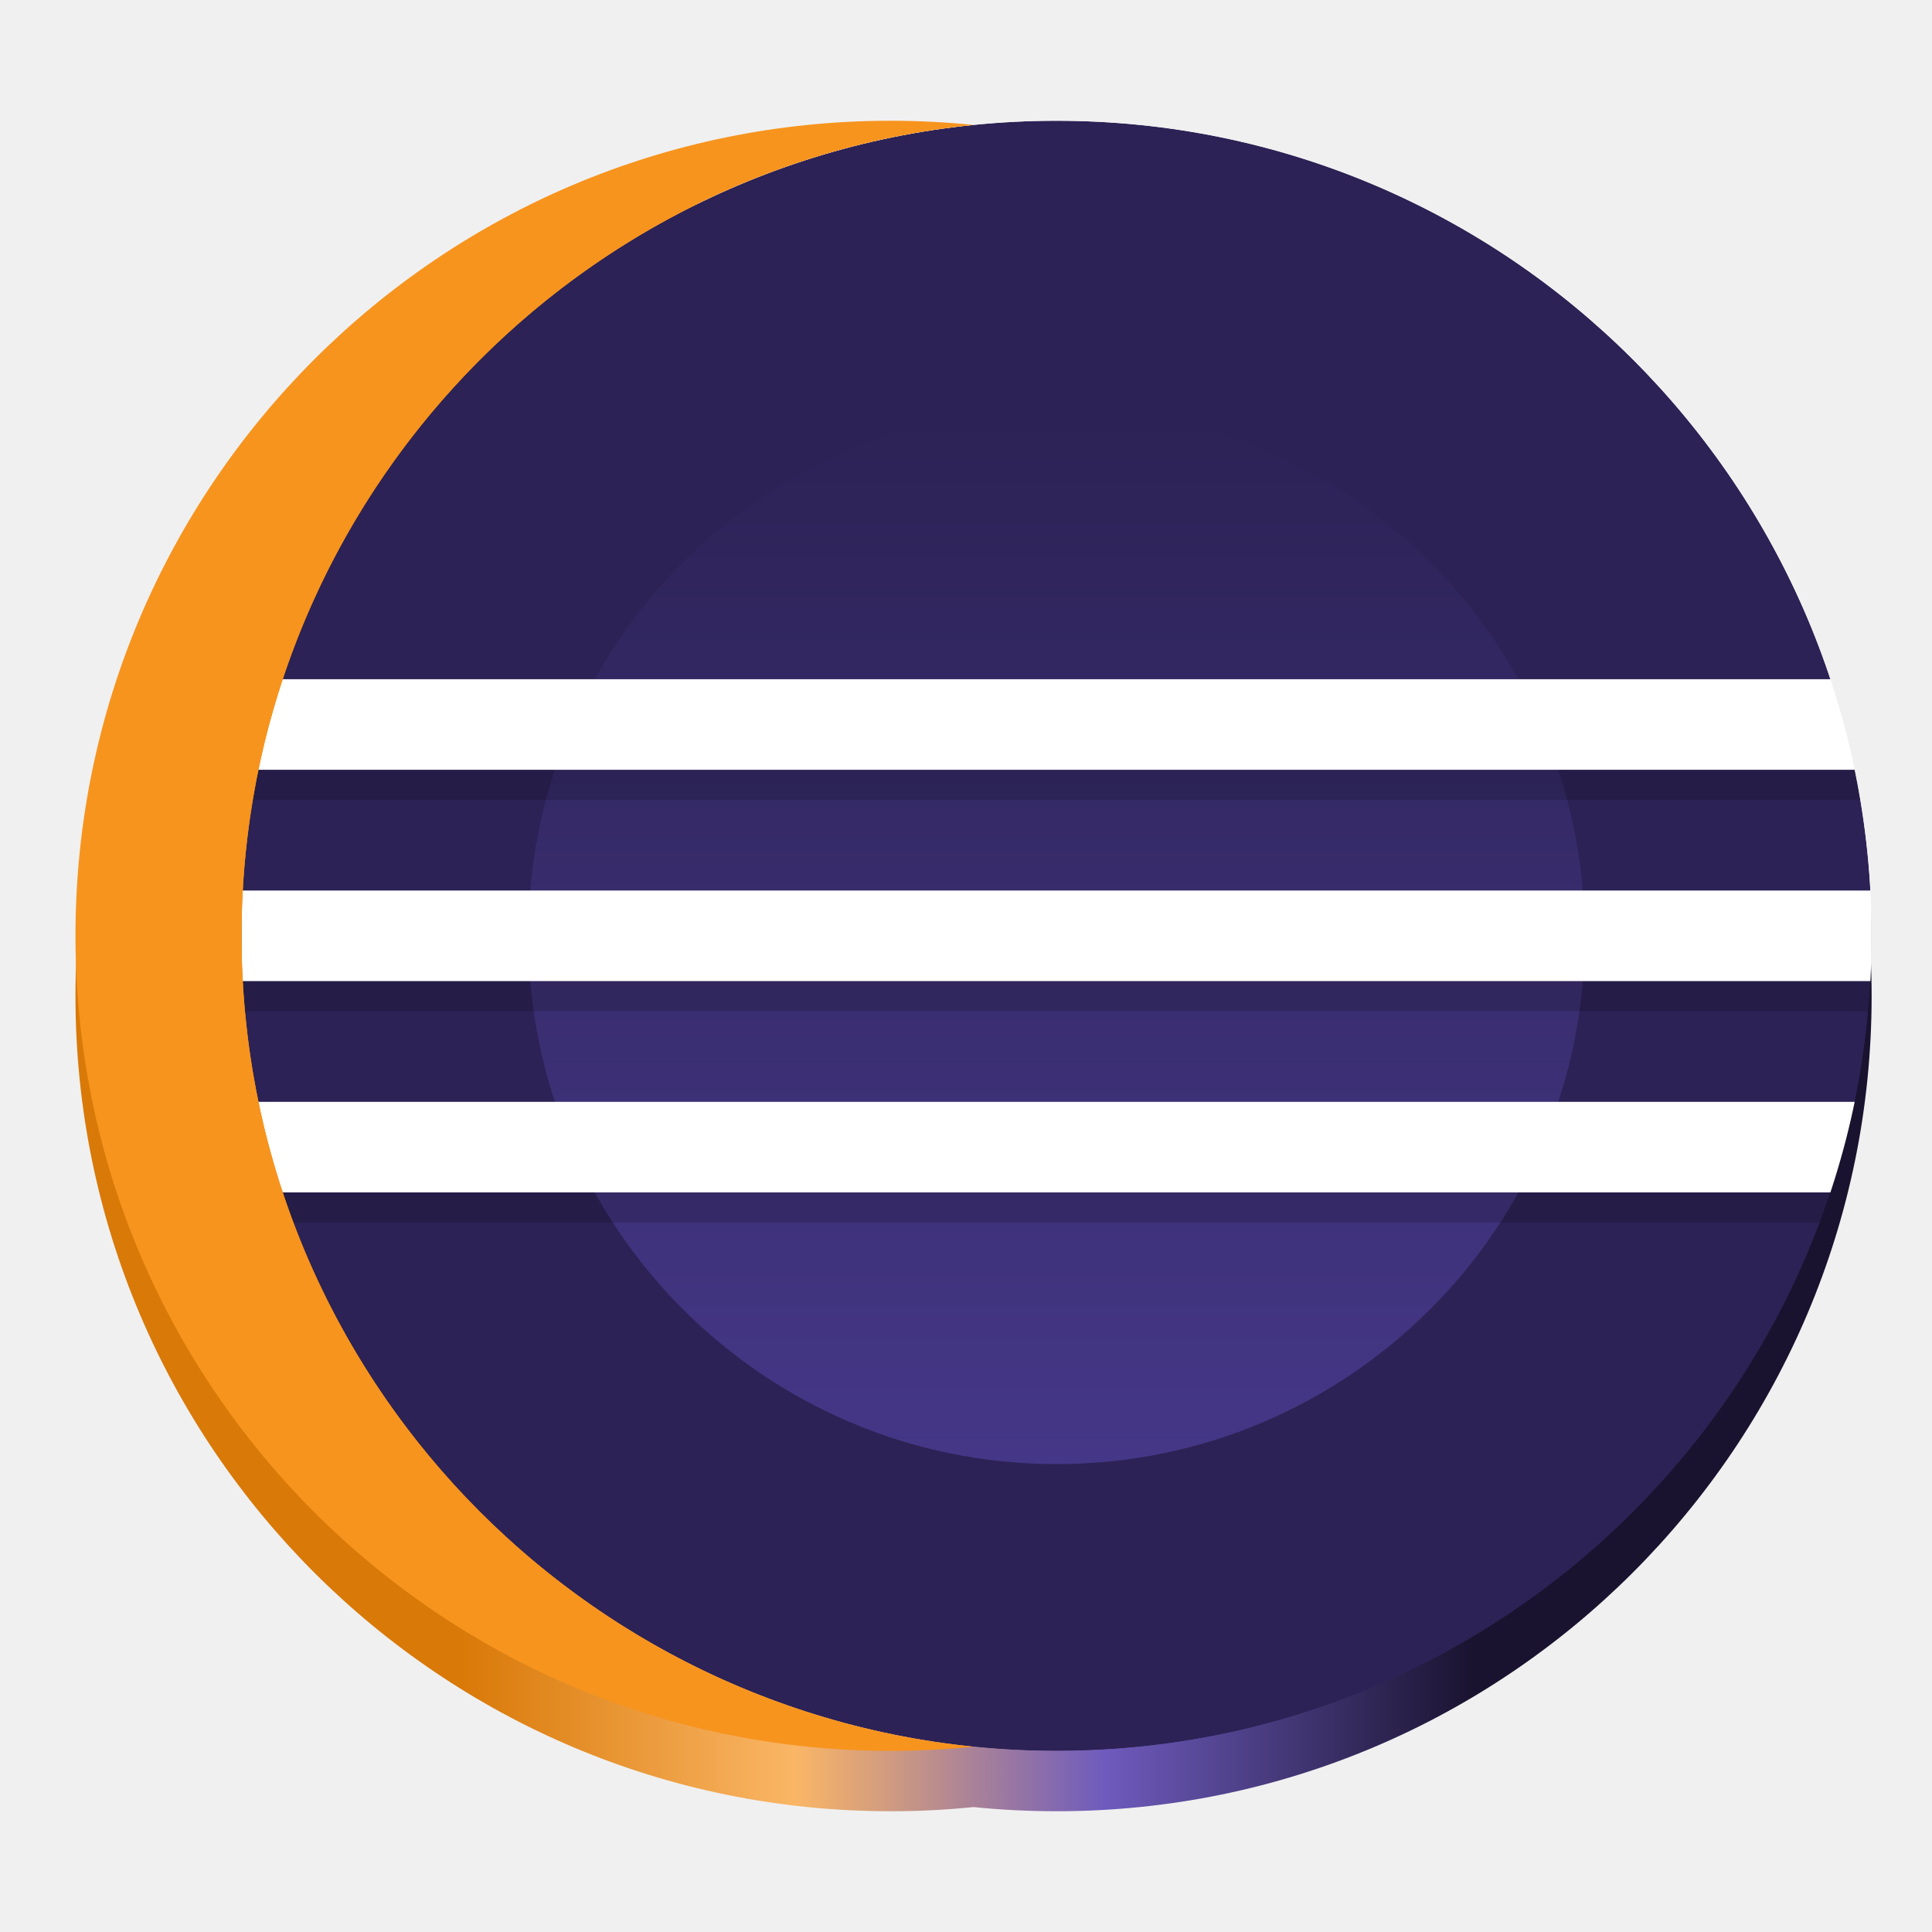
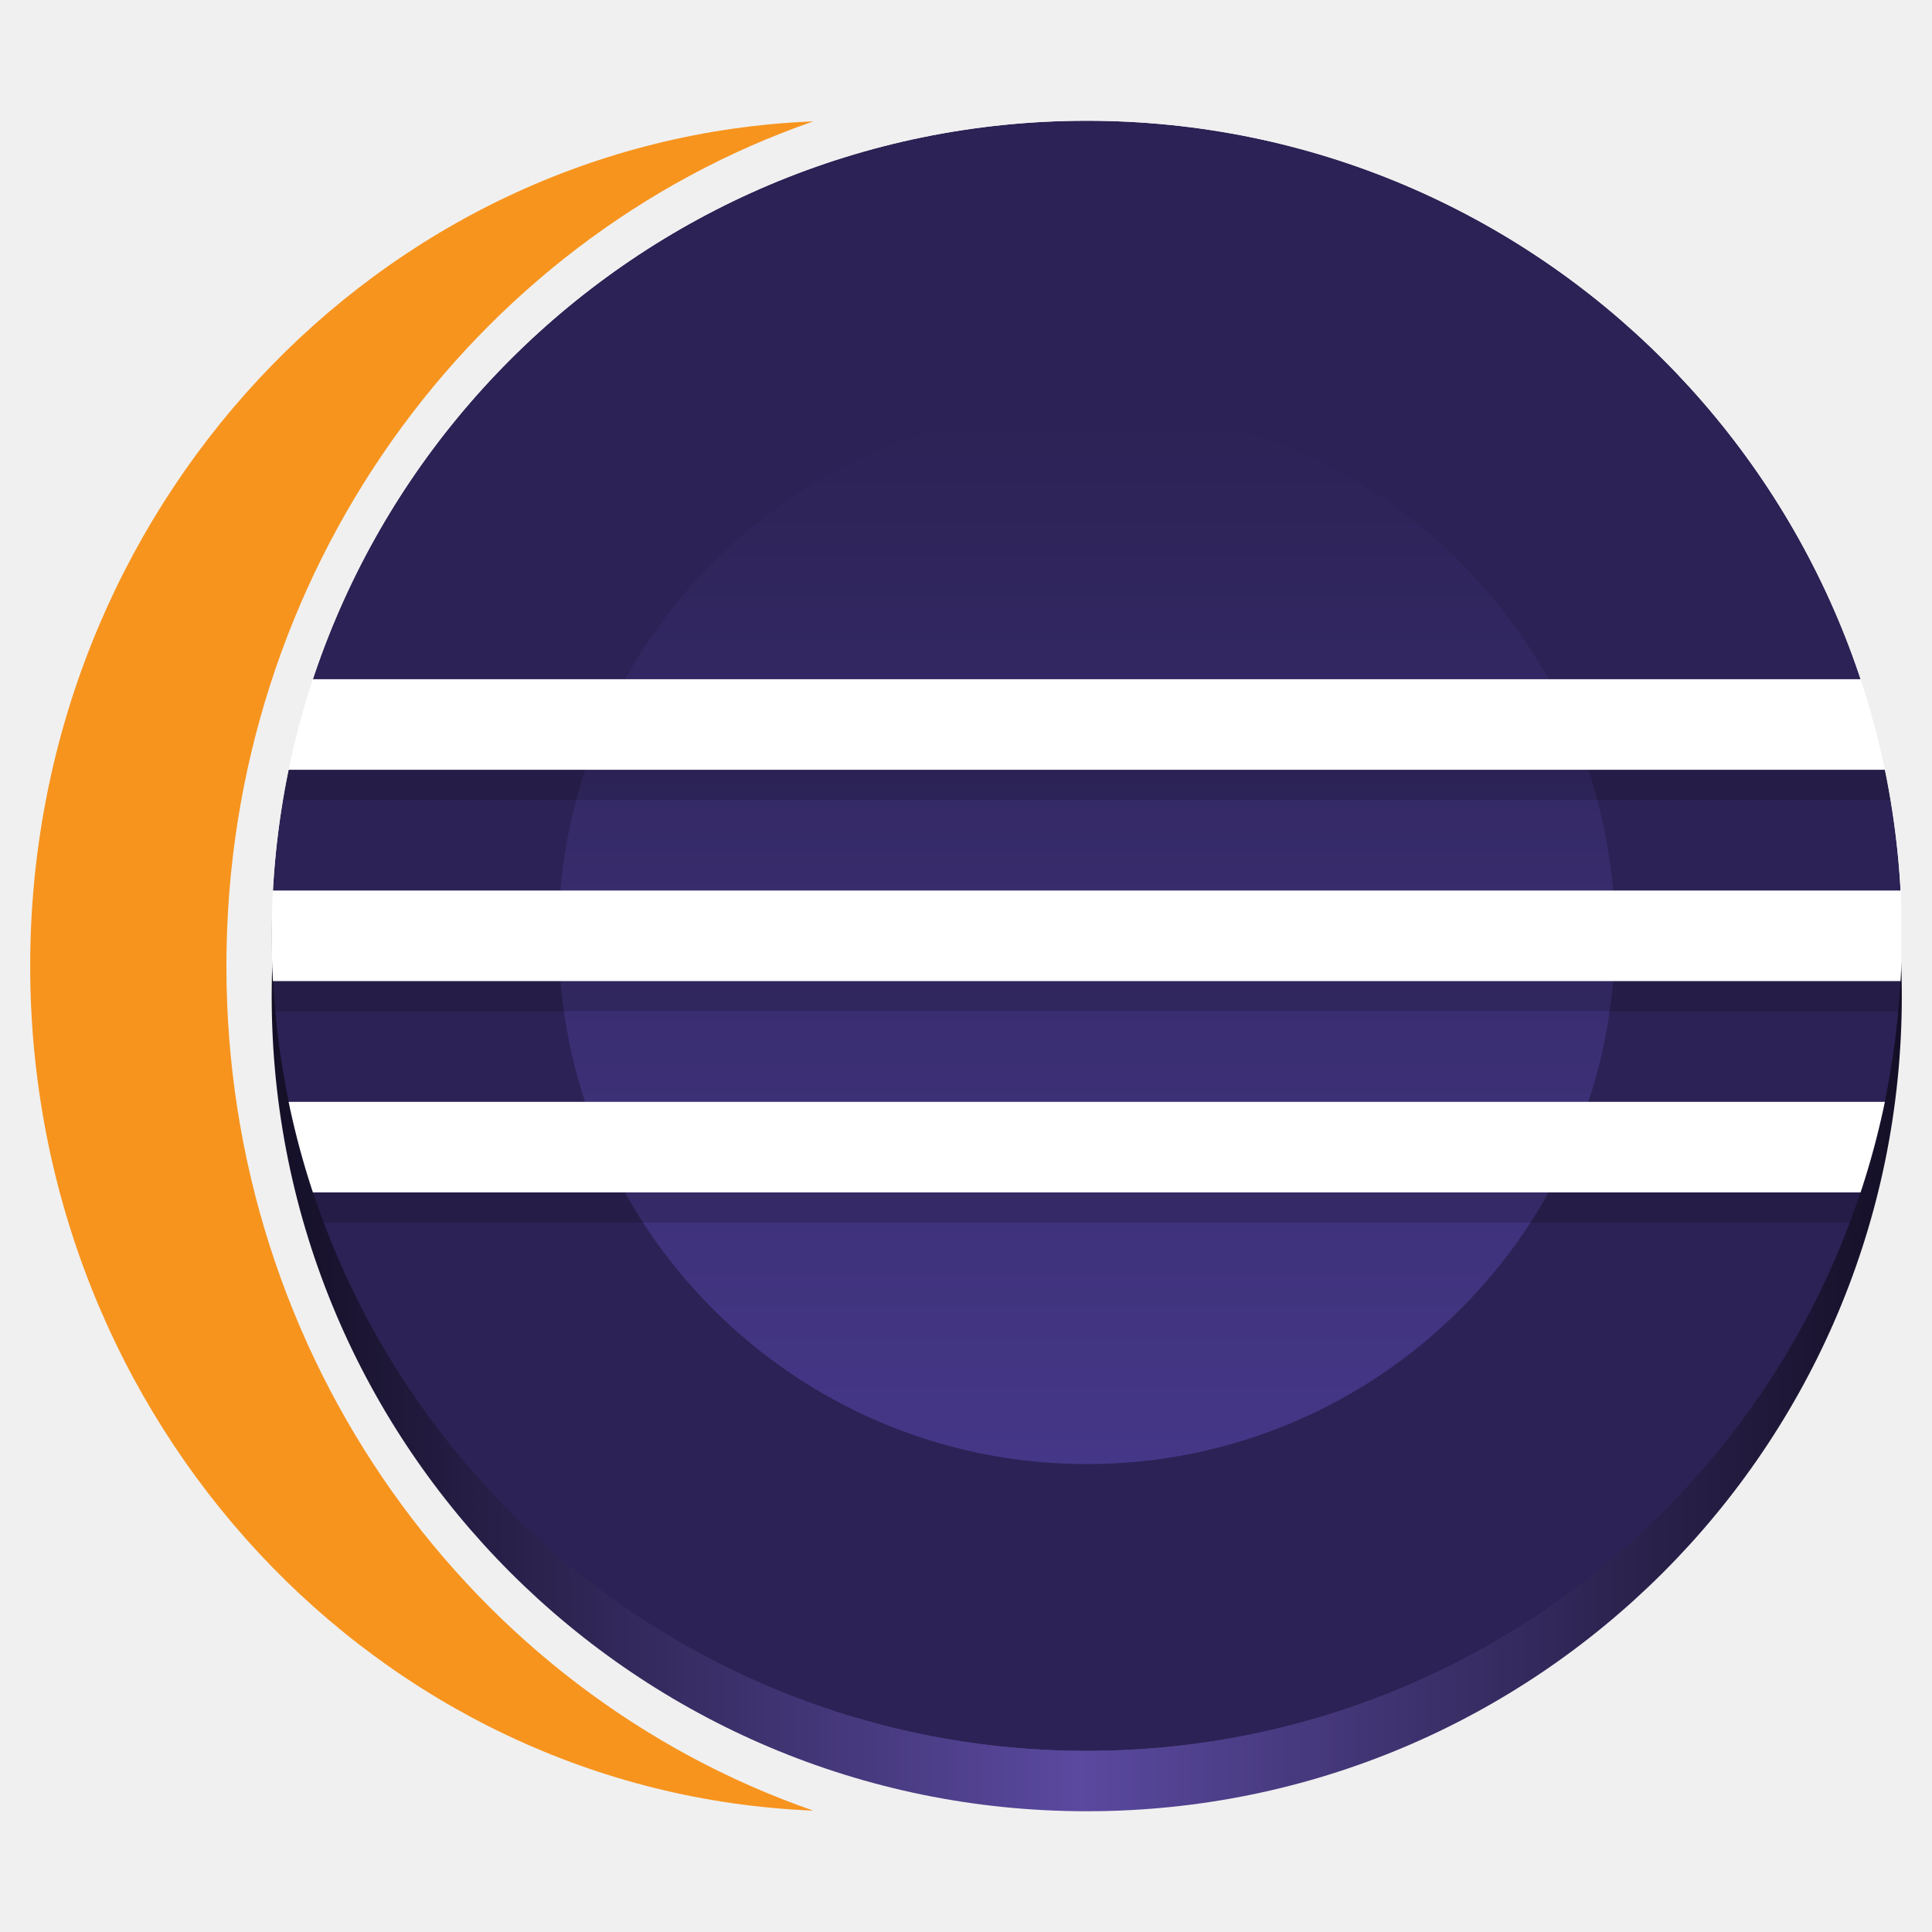
<svg xmlns="http://www.w3.org/2000/svg" width="128" height="128" viewBox="0 0 128 128" fill="none">
-   <path fill-rule="evenodd" clip-rule="evenodd" d="M64.5 119.723C62.691 119.906 60.857 120 59 120C29.177 120 5 95.823 5 66C5 36.177 29.177 12 59 12C60.857 12 62.691 12.094 64.5 12.277C66.308 12.094 68.143 12 70 12C99.823 12 124 36.177 124 66C124 95.823 99.823 120 70 120C68.143 120 66.308 119.906 64.5 119.723Z" fill="url(#paint0_linear)" />
-   <mask id="mask0" mask-type="alpha" maskUnits="userSpaceOnUse" x="16" y="8" width="108" height="108">
-     <circle cx="70" cy="62" r="54" fill="white" />
+   <circle cx="72" cy="66" r="54" fill="url(#paint0_linear)" />
+   <mask id="mask0" mask-type="alpha" maskUnits="userSpaceOnUse" x="18" y="8" width="108" height="108">
+     <circle cx="72" cy="62" r="54" fill="white" />
  </mask>
  <g mask="url(#mask0)">
-     <circle cx="70" cy="62" r="54" fill="#2C2255" />
-     <circle cx="70" cy="62" r="35" fill="url(#paint1_linear)" />
+     <circle cx="72" cy="62" r="54" fill="#2C2255" />
+     <circle cx="72" cy="62" r="35" fill="url(#paint1_linear)" />
    <g filter="url(#filter0_d)">
-       <rect x="16" y="59" width="108" height="6" fill="white" />
+       <rect x="18" y="59" width="108" height="6" fill="white" />
    </g>
    <g filter="url(#filter1_d)">
-       <rect x="16" y="45" width="108" height="6" fill="white" />
+       <rect x="18" y="45" width="108" height="6" fill="white" />
    </g>
    <g filter="url(#filter2_d)">
-       <rect x="16" y="73" width="108" height="6" fill="white" />
+       <rect x="18" y="73" width="108" height="6" fill="white" />
    </g>
  </g>
-   <path fill-rule="evenodd" clip-rule="evenodd" d="M64.5 8.277C37.26 11.032 16 34.033 16 62C16 89.967 37.26 112.968 64.5 115.723C62.691 115.906 60.857 116 59 116C29.177 116 5 91.823 5 62C5 32.177 29.177 8 59 8C60.857 8 62.691 8.094 64.5 8.277Z" fill="#F7941E" />
+   <path fill-rule="evenodd" clip-rule="evenodd" d="M53.884 119.958C31.285 112.122 15 90.03 15 64C15 37.97 31.285 15.878 53.884 8.042C25.041 9.195 2 33.807 2 64C2 94.193 25.041 118.805 53.884 119.958Z" fill="#F7941E" />
  <defs>
-     <filter id="filter0_d" x="16" y="59" width="108" height="8" filterUnits="userSpaceOnUse" color-interpolation-filters="sRGB">
+     <filter id="filter0_d" x="18" y="59" width="108" height="8" filterUnits="userSpaceOnUse" color-interpolation-filters="sRGB">
      <feFlood flood-opacity="0" result="BackgroundImageFix" />
      <feColorMatrix in="SourceAlpha" type="matrix" values="0 0 0 0 0 0 0 0 0 0 0 0 0 0 0 0 0 0 127 0" />
      <feOffset dy="2" />
      <feColorMatrix type="matrix" values="0 0 0 0 0 0 0 0 0 0 0 0 0 0 0 0 0 0 0.16 0" />
      <feBlend mode="normal" in2="BackgroundImageFix" result="effect1_dropShadow" />
      <feBlend mode="normal" in="SourceGraphic" in2="effect1_dropShadow" result="shape" />
    </filter>
-     <filter id="filter1_d" x="16" y="45" width="108" height="8" filterUnits="userSpaceOnUse" color-interpolation-filters="sRGB">
+     <filter id="filter1_d" x="18" y="45" width="108" height="8" filterUnits="userSpaceOnUse" color-interpolation-filters="sRGB">
      <feFlood flood-opacity="0" result="BackgroundImageFix" />
      <feColorMatrix in="SourceAlpha" type="matrix" values="0 0 0 0 0 0 0 0 0 0 0 0 0 0 0 0 0 0 127 0" />
      <feOffset dy="2" />
      <feColorMatrix type="matrix" values="0 0 0 0 0 0 0 0 0 0 0 0 0 0 0 0 0 0 0.16 0" />
      <feBlend mode="normal" in2="BackgroundImageFix" result="effect1_dropShadow" />
      <feBlend mode="normal" in="SourceGraphic" in2="effect1_dropShadow" result="shape" />
    </filter>
-     <filter id="filter2_d" x="16" y="73" width="108" height="8" filterUnits="userSpaceOnUse" color-interpolation-filters="sRGB">
+     <filter id="filter2_d" x="18" y="73" width="108" height="8" filterUnits="userSpaceOnUse" color-interpolation-filters="sRGB">
      <feFlood flood-opacity="0" result="BackgroundImageFix" />
      <feColorMatrix in="SourceAlpha" type="matrix" values="0 0 0 0 0 0 0 0 0 0 0 0 0 0 0 0 0 0 127 0" />
      <feOffset dy="2" />
      <feColorMatrix type="matrix" values="0 0 0 0 0 0 0 0 0 0 0 0 0 0 0 0 0 0 0.16 0" />
      <feBlend mode="normal" in2="BackgroundImageFix" result="effect1_dropShadow" />
      <feBlend mode="normal" in="SourceGraphic" in2="effect1_dropShadow" result="shape" />
    </filter>
-     <linearGradient id="paint0_linear" x1="5" y1="110.5" x2="124" y2="110.5" gradientUnits="userSpaceOnUse">
-       <stop offset="0.215" stop-color="#D97908" />
-       <stop offset="0.401" stop-color="#FAB666" />
-       <stop offset="0.573" stop-color="#6E5BBD" />
-       <stop offset="0.779" stop-color="#19132F" />
+     <linearGradient id="paint0_linear" x1="18" y1="63" x2="126" y2="63" gradientUnits="userSpaceOnUse">
+       <stop stop-color="#140F26" />
+       <stop offset="0.495" stop-color="#5A499F" />
+       <stop offset="1" stop-color="#140F26" />
    </linearGradient>
-     <linearGradient id="paint1_linear" x1="70" y1="27" x2="70" y2="97" gradientUnits="userSpaceOnUse">
+     <linearGradient id="paint1_linear" x1="72" y1="27" x2="72" y2="97" gradientUnits="userSpaceOnUse">
      <stop stop-color="#2C2255" />
      <stop offset="1" stop-color="#453787" />
    </linearGradient>
  </defs>
</svg>
